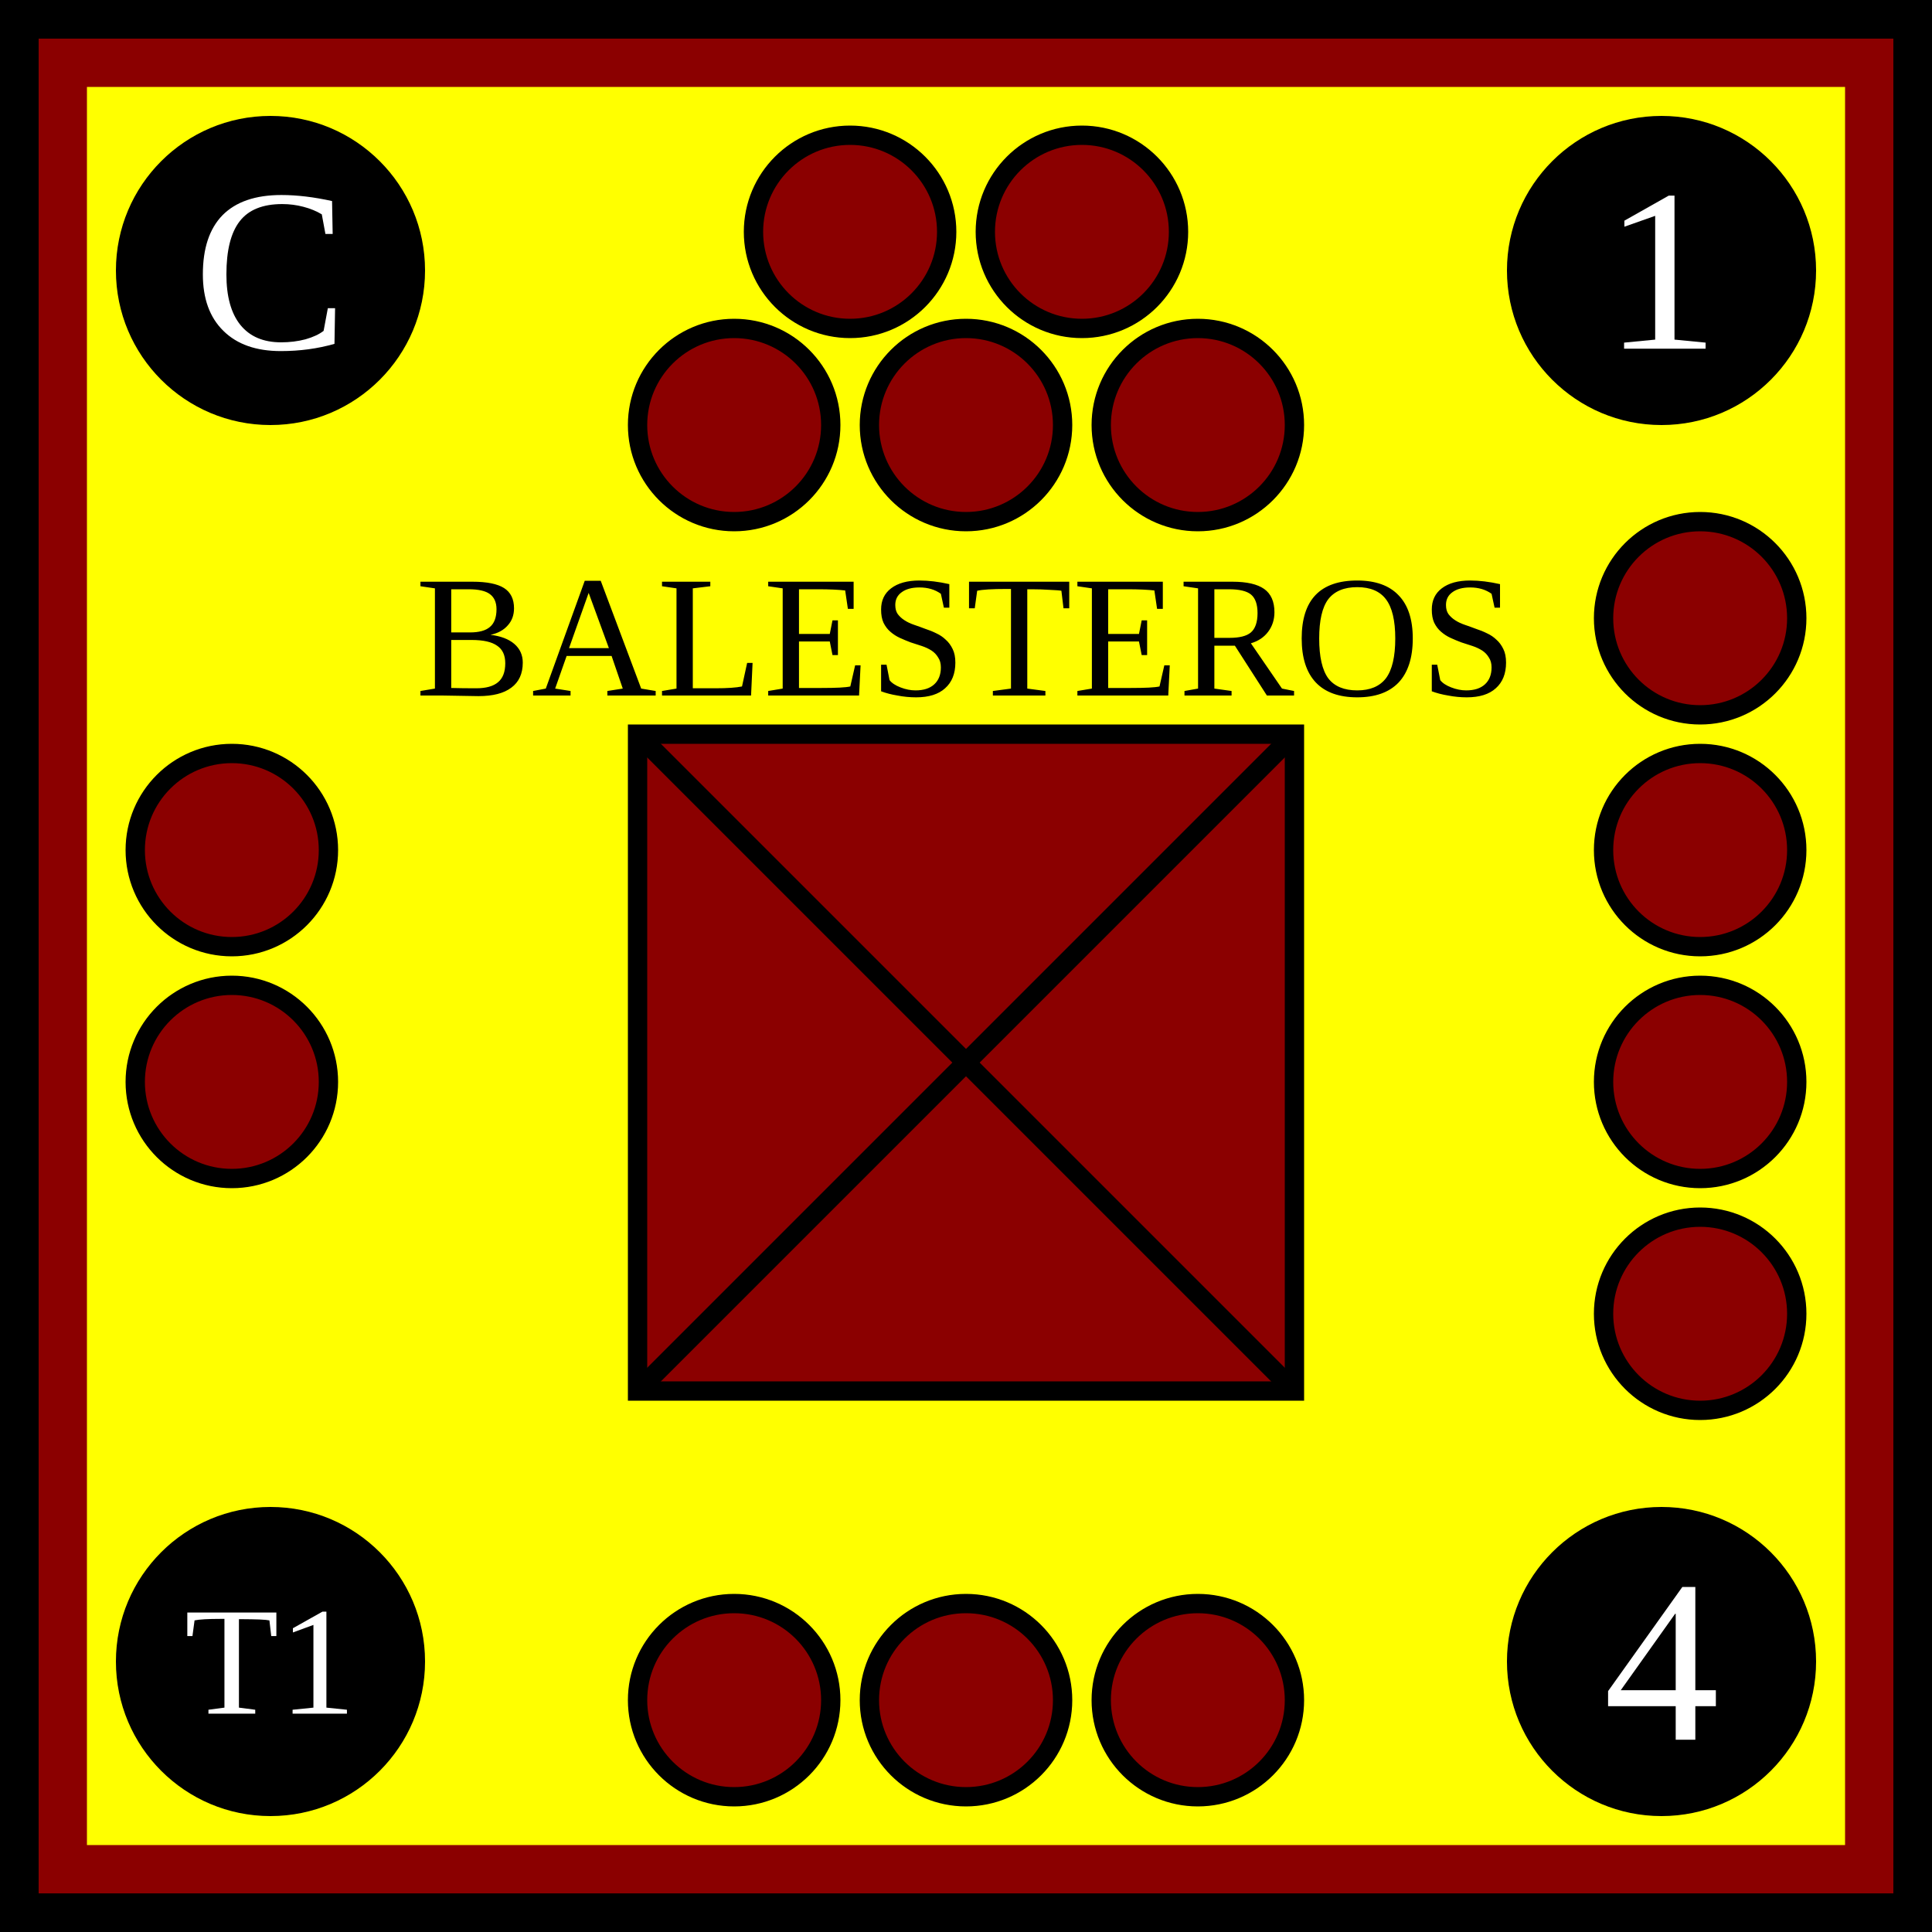
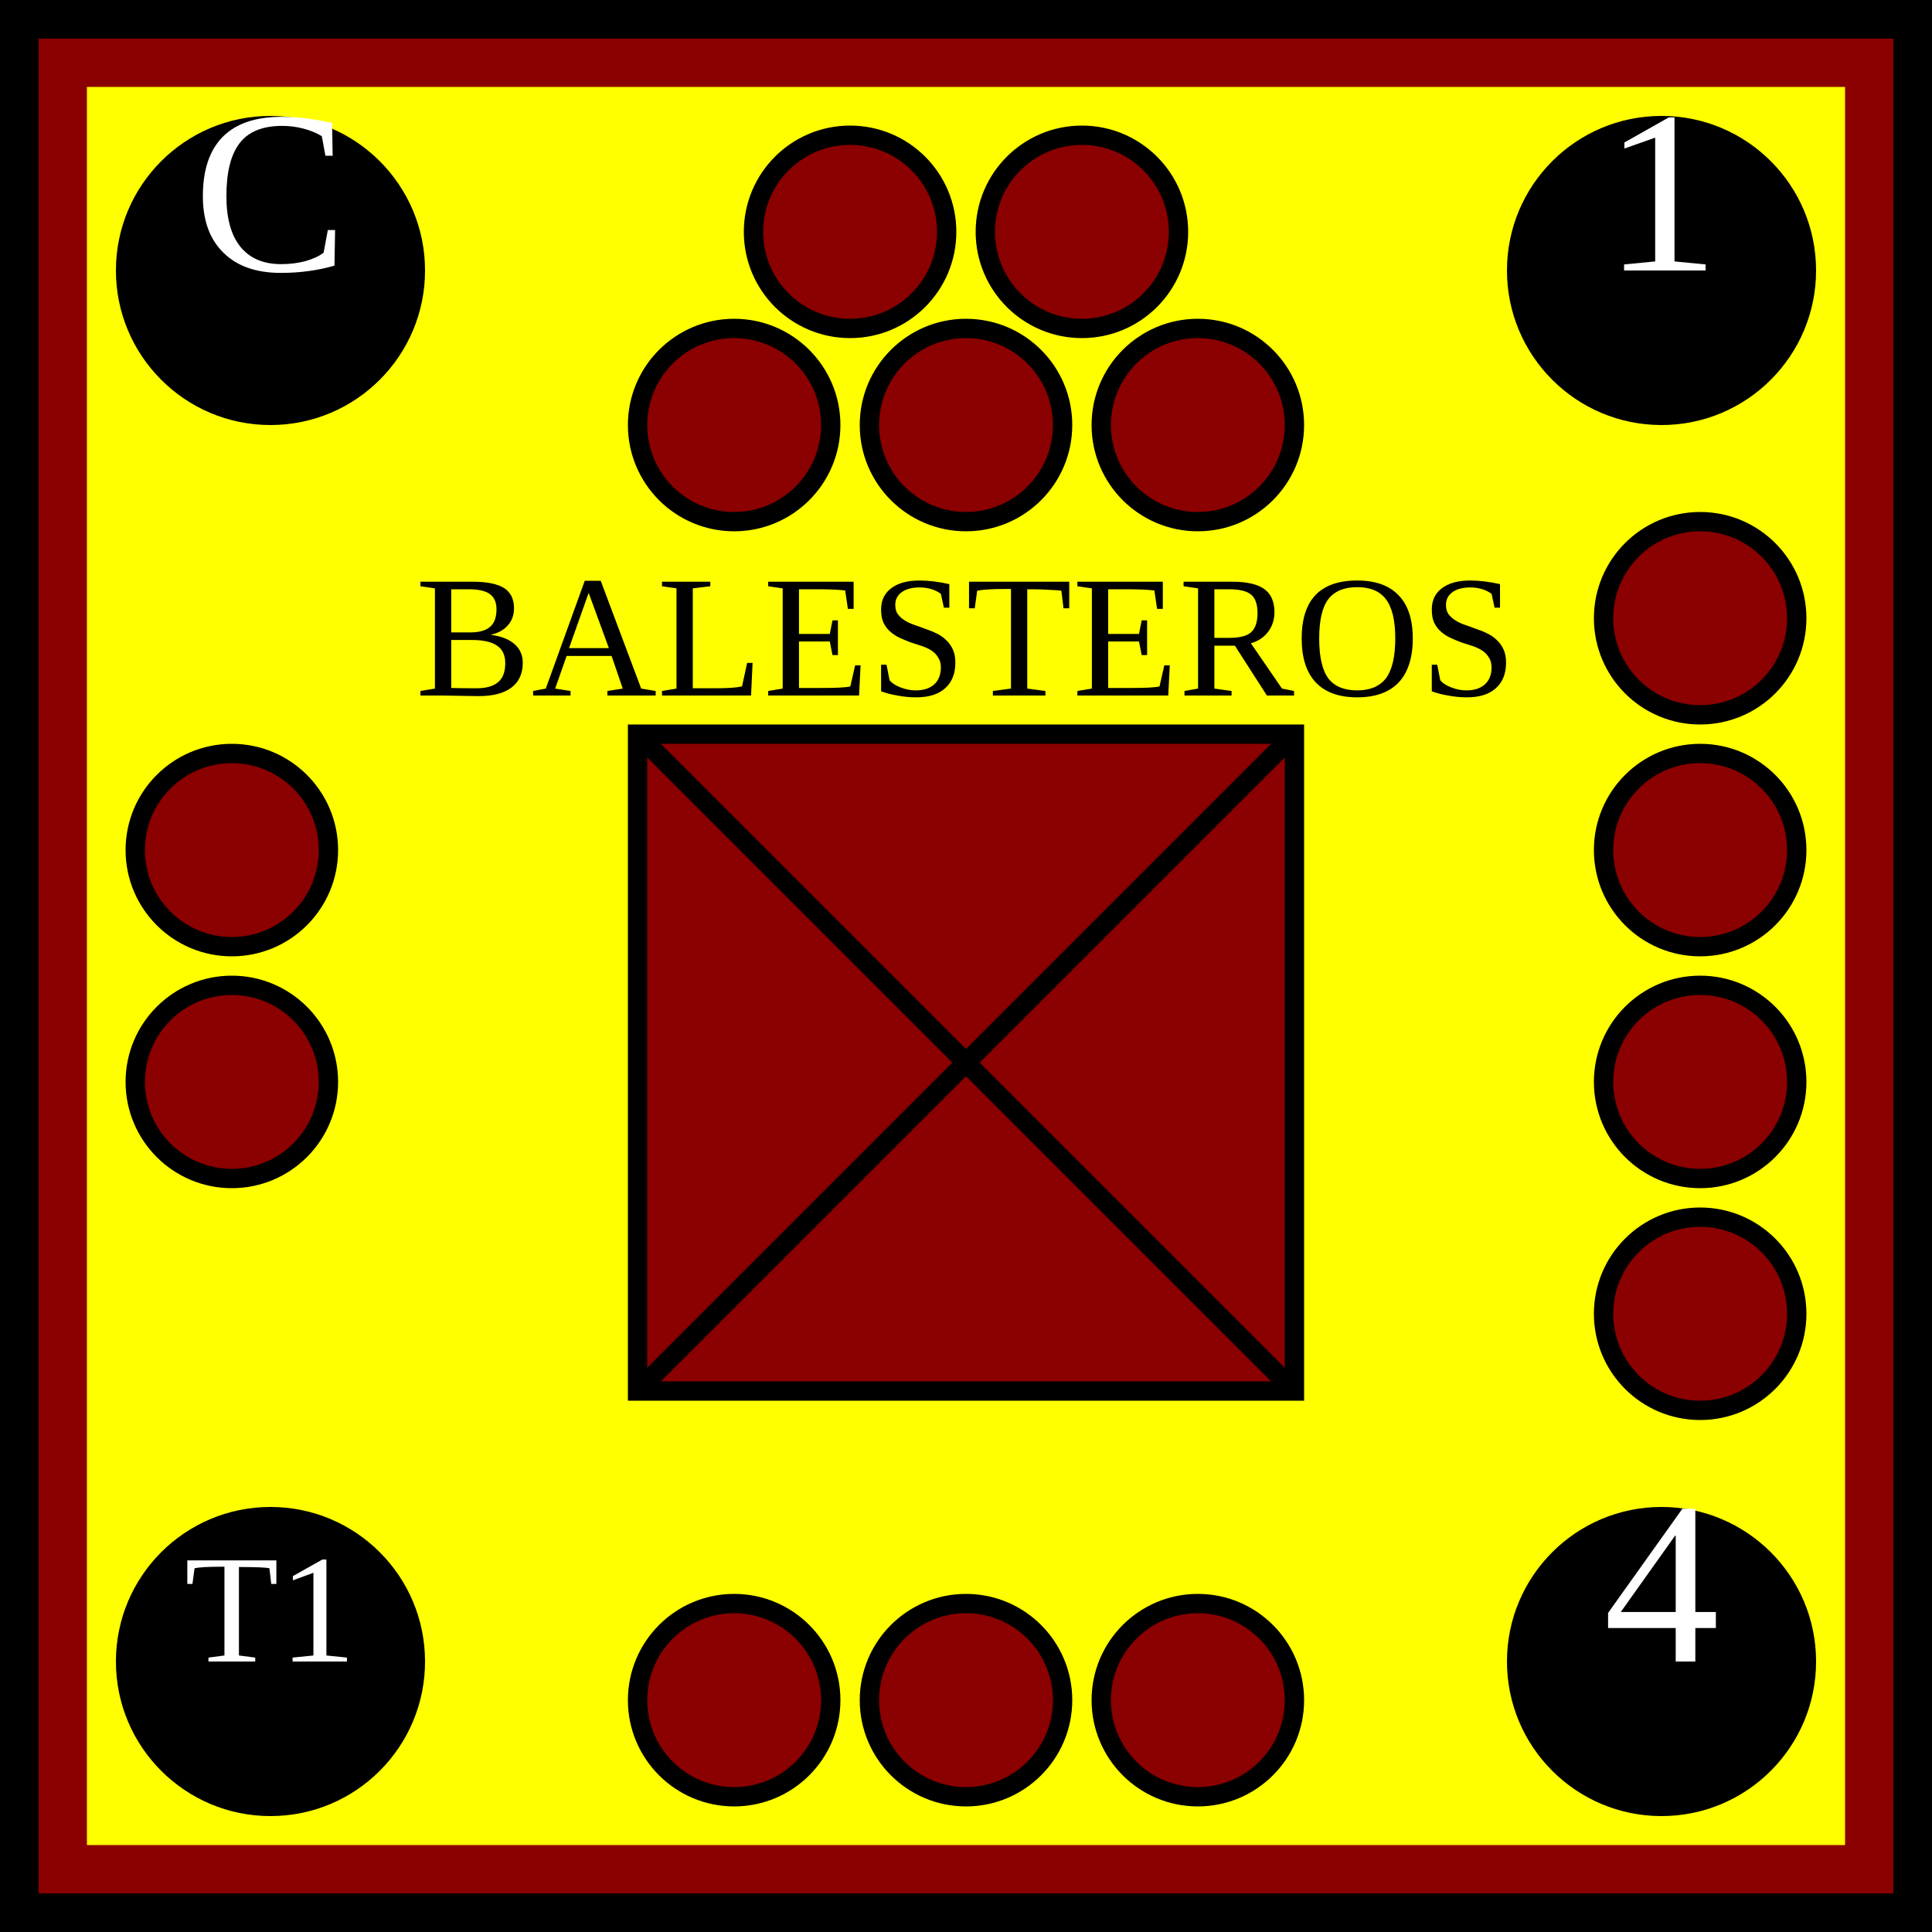
<svg xmlns="http://www.w3.org/2000/svg" xmlns:xlink="http://www.w3.org/1999/xlink" viewBox="0 0 100 100" width="100" height="100">
  <defs id="common">
    <rect id="background" width="100" height="100" fill="yellow" stroke="darkred" stroke-width="9" />
    <g id="border" stroke="black" stroke-width="2">
      <line x1="0" y1="1" x2="100" y2="1" />
      <line x1="1" y1="1" x2="1" y2="100" />
      <line x1="0" y1="99" x2="100" y2="99" />
      <line x1="99" y1="1" x2="99" y2="100" />
    </g>
    <clipPath id="block">
      <use xlink:href="#background" />
    </clipPath>
  </defs>
  <g id="unit">
    <use xlink:href="#background" clip-path="url(#block)" />
    <use xlink:href="#border" clip-path="url(#block)" />
    <g id="symbol" text-anchor="middle">
      <text x="50" y="36" font-size="9">BALESTEROS</text>
      <rect x="33" y="38" width="34" height="34" fill="darkred" stroke="black" />
      <line x1="33" y1="38" x2="67" y2="72" stroke="black" />
      <line x1="33" y1="72" x2="67" y2="38" stroke="black" />
    </g>
-     <g id="attributes" text-anchor="middle" dominant-baseline="central" font-size="12" fill="black">
+     <g id="attributes" text-anchor="middle" font-size="12" fill="black">
      <g id="initiative">
        <circle cx="14" cy="14" r="8" />
        <text x="14" y="14" fill="white">C</text>
      </g>
      <g id="firepower">
        <circle cx="86" cy="14" r="8" />
        <text x="86" y="14" fill="white">1</text>
      </g>
      <g id="movement">
        <circle cx="86" cy="86" r="8" />
        <text x="86" y="86" fill="white">4</text>
      </g>
      <g id="arrival">
        <circle cx="14" cy="86" r="8" />
        <text x="14" y="86" font-size="8" fill="white">T1</text>
      </g>
    </g>
    <g id="pips" stroke="black" fill="darkred">
      <g id="strength5">
        <circle id="topleft" cx="44" cy="12" r="5" />
        <circle id="topright" cx="56" cy="12" r="5" />
        <circle id="bottomleft" cx="38" cy="22" r="5" />
        <circle id="bottommiddle" cx="50" cy="22" r="5" />
        <circle id="bottomright" cx="62" cy="22" r="5" />
      </g>
      <g id="strength4">
        <circle id="righttop" cx="88" cy="32" r="5" />
        <circle id="rightmidtop" cx="88" cy="44" r="5" />
        <circle id="rightmidbottom" cx="88" cy="56" r="5" />
        <circle id="rightbottom" cx="88" cy="68" r="5" />
      </g>
      <g id="strength3">
        <circle id="bottomleft" cx="38" cy="88" r="5" />
        <circle id="bottommiddle" cx="50" cy="88" r="5" />
        <circle id="bottomright" cx="62" cy="88" r="5" />
      </g>
      <g id="strength2">
        <circle id="lefttop" cx="12" cy="44" r="5" />
        <circle id="leftbottom" cx="12" cy="56" r="5" />
      </g>
    </g>
  </g>
</svg>
